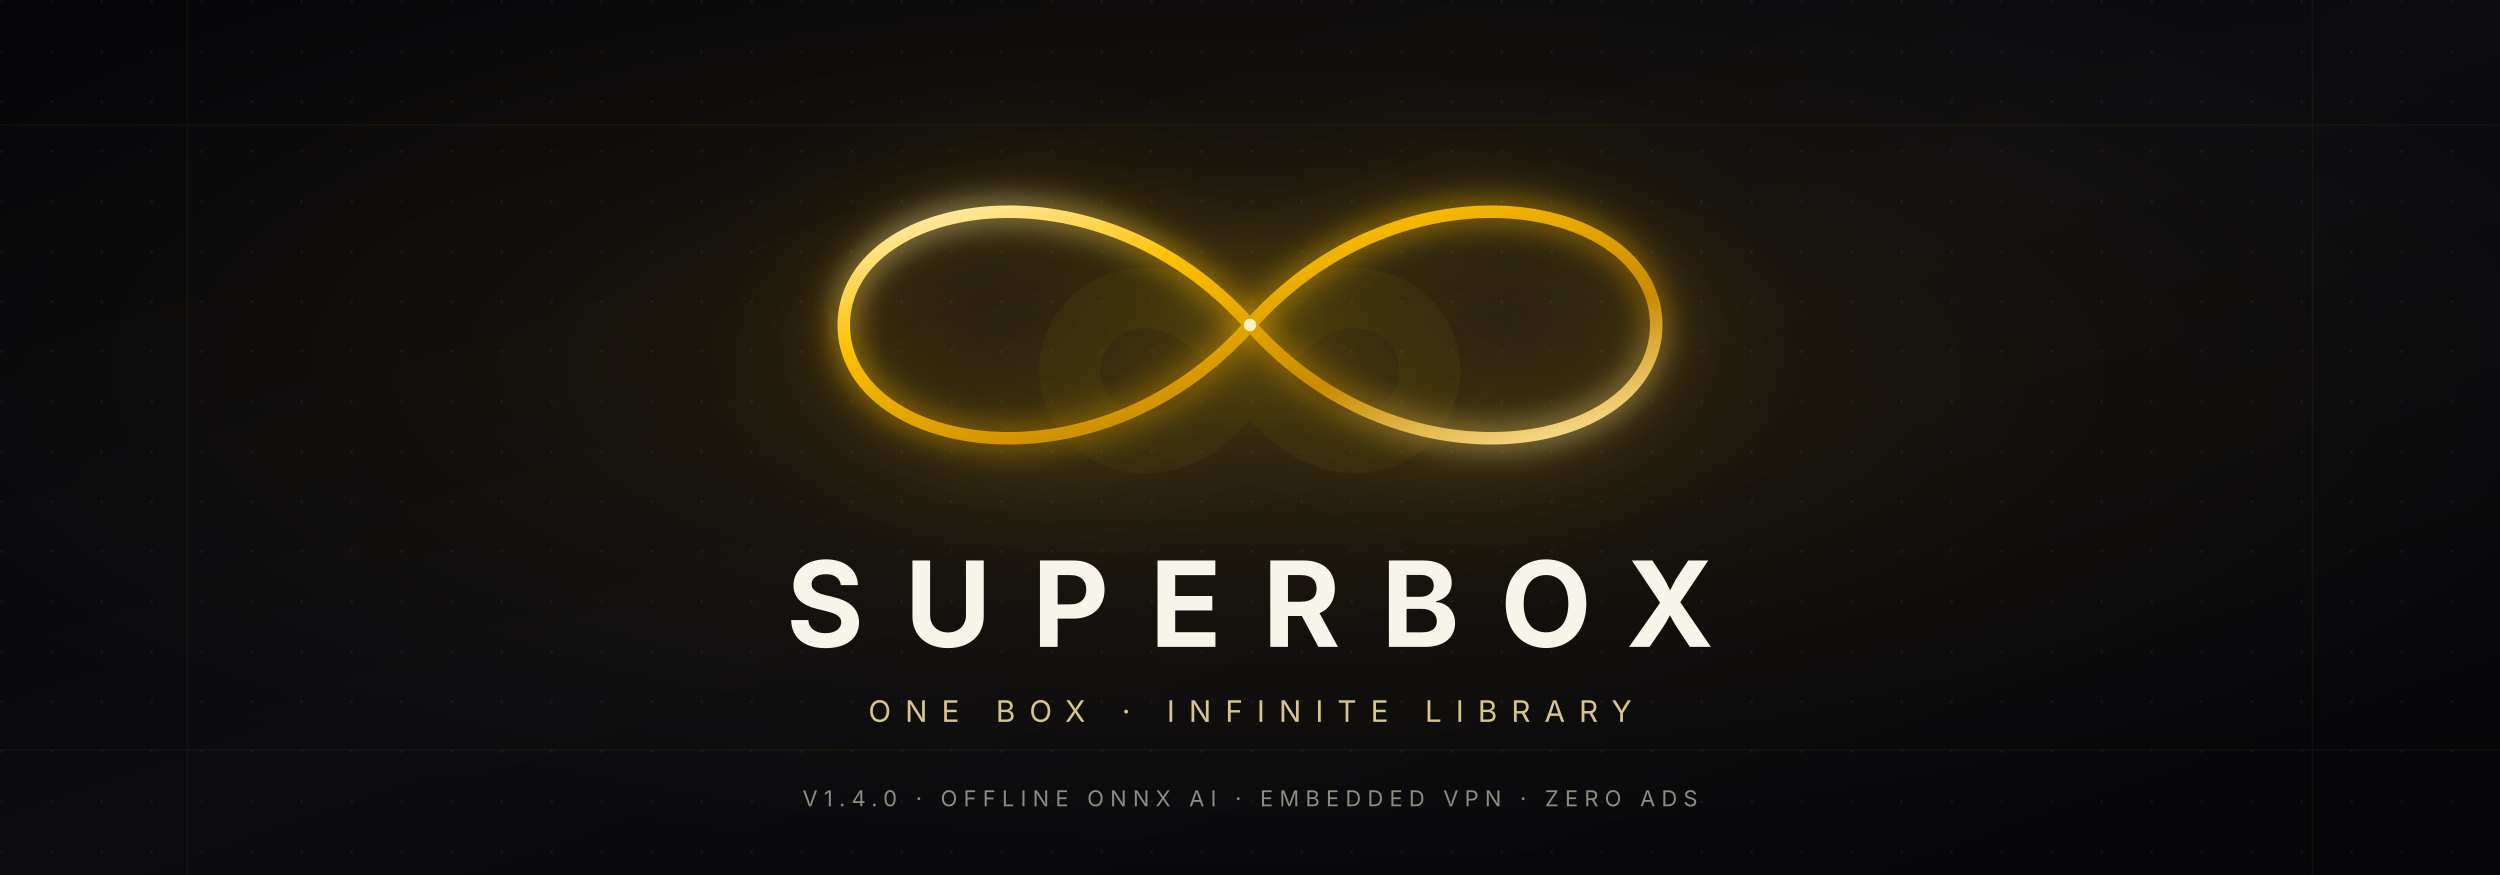
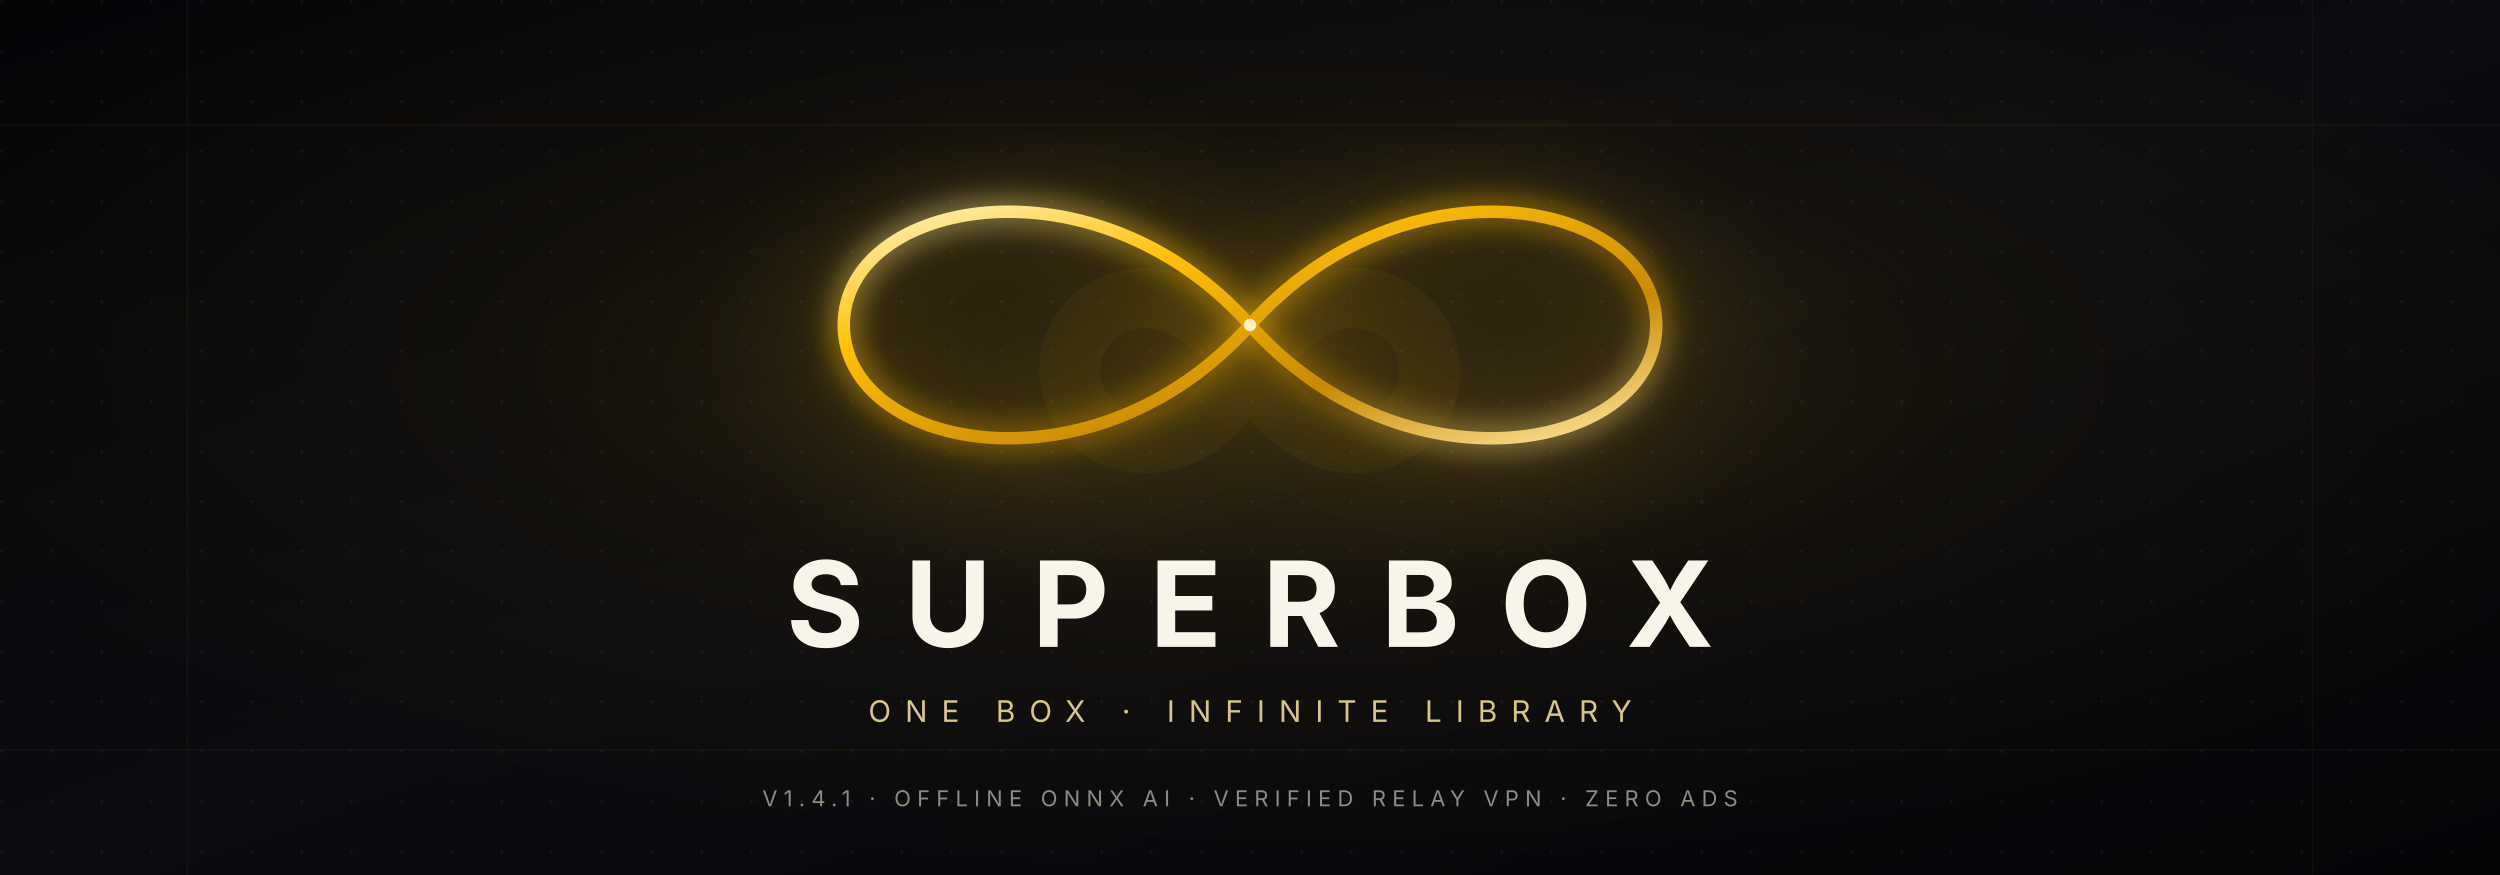
- <svg xmlns="http://www.w3.org/2000/svg" width="1600" height="560" viewBox="0 0 1600 560" role="img" aria-label="SuperBox 1.4.0 — one box, infinite library">
+ <svg xmlns="http://www.w3.org/2000/svg" width="1600" height="560" viewBox="0 0 1600 560" role="img" aria-label="SuperBox 1.4.1 — one box, infinite library">
  <defs>
    <linearGradient id="bg" x1="0" y1="0" x2="1" y2="1">
      <stop offset="0" stop-color="#050508" />
      <stop offset="0.5" stop-color="#0b0b10" />
      <stop offset="1" stop-color="#050508" />
    </linearGradient>
    <radialGradient id="glow" cx="0.5" cy="0.42" r="0.58">
      <stop offset="0" stop-color="#ffc105" stop-opacity="0.18" />
      <stop offset="0.5" stop-color="#ffc105" stop-opacity="0.04" />
      <stop offset="1" stop-color="#ffc105" stop-opacity="0" />
    </radialGradient>
    <linearGradient id="gold" x1="0" y1="0" x2="1" y2="1">
      <stop offset="0" stop-color="#fff3c4" />
      <stop offset="0.3" stop-color="#ffc105" />
      <stop offset="0.68" stop-color="#c98a00" />
      <stop offset="1" stop-color="#ffe9a3" />
    </linearGradient>
    <pattern id="dots" width="32" height="32" patternUnits="userSpaceOnUse">
      <circle cx="1" cy="1" r="1" fill="#ffffff" fill-opacity="0.045" />
    </pattern>
    <filter id="soft" x="-60%" y="-60%" width="220%" height="220%">
      <feGaussianBlur stdDeviation="10" result="b" />
      <feMerge>
        <feMergeNode in="b" />
        <feMergeNode in="SourceGraphic" />
      </feMerge>
    </filter>
    <filter id="halo" x="-80%" y="-80%" width="260%" height="260%">
      <feGaussianBlur stdDeviation="34" />
    </filter>
  </defs>
  <rect width="1600" height="560" fill="url(#bg)" />
  <rect width="1600" height="560" fill="url(#dots)" />
  <rect width="1600" height="560" fill="url(#glow)" />
  <g opacity="0.05" stroke="#ffc105" fill="none" stroke-width="1">
    <path d="M0 80 H1600 M0 480 H1600 M120 0 V560 M1480 0 V560" />
  </g>
  <text x="800" y="330" text-anchor="middle" font-family="Segoe UI, Inter, Helvetica, Arial, sans-serif" font-size="300" font-weight="700" fill="#ffc105" opacity="0.04" letter-spacing="10">∞</text>
  <g filter="url(#halo)" opacity="0.55">
    <path d="M800 208 C700 96 540 128 540 208 C540 288 700 320 800 208 C900 96 1060 128 1060 208 C1060 288 900 320 800 208" fill="none" stroke="#ffc105" stroke-width="10" stroke-linecap="round" />
  </g>
  <path d="M800 208 C700 96 540 128 540 208 C540 288 700 320 800 208 C900 96 1060 128 1060 208 C1060 288 900 320 800 208" fill="none" stroke="url(#gold)" stroke-width="8" stroke-linecap="round" filter="url(#soft)" />
  <circle cx="800" cy="208" r="4" fill="#fff8dc" opacity="0.9" />
  <text x="800" y="414" text-anchor="middle" font-family="Segoe UI, Inter, Helvetica, Arial, sans-serif" font-size="76" font-weight="700" letter-spacing="26" fill="#f7f4ea">SUPERBOX</text>
  <text x="800" y="462" text-anchor="middle" font-family="Segoe UI, Inter, Helvetica, Arial, sans-serif" font-size="19" letter-spacing="9" fill="#d8c58a">ONE BOX · INFINITE LIBRARY</text>
  <g font-family="Segoe UI, Inter, Helvetica, Arial, sans-serif" font-size="14" letter-spacing="4" fill="#8f8b80" text-anchor="middle">
-     <text x="800" y="516">V1.4.0 · OFFLINE ONNX AI · EMBEDDED VPN · ZERO ADS</text>
+     <text x="800" y="516">V1.4.1 · OFFLINE ONNX AI · VERIFIED RELAY VPN · ZERO ADS</text>
  </g>
</svg>
